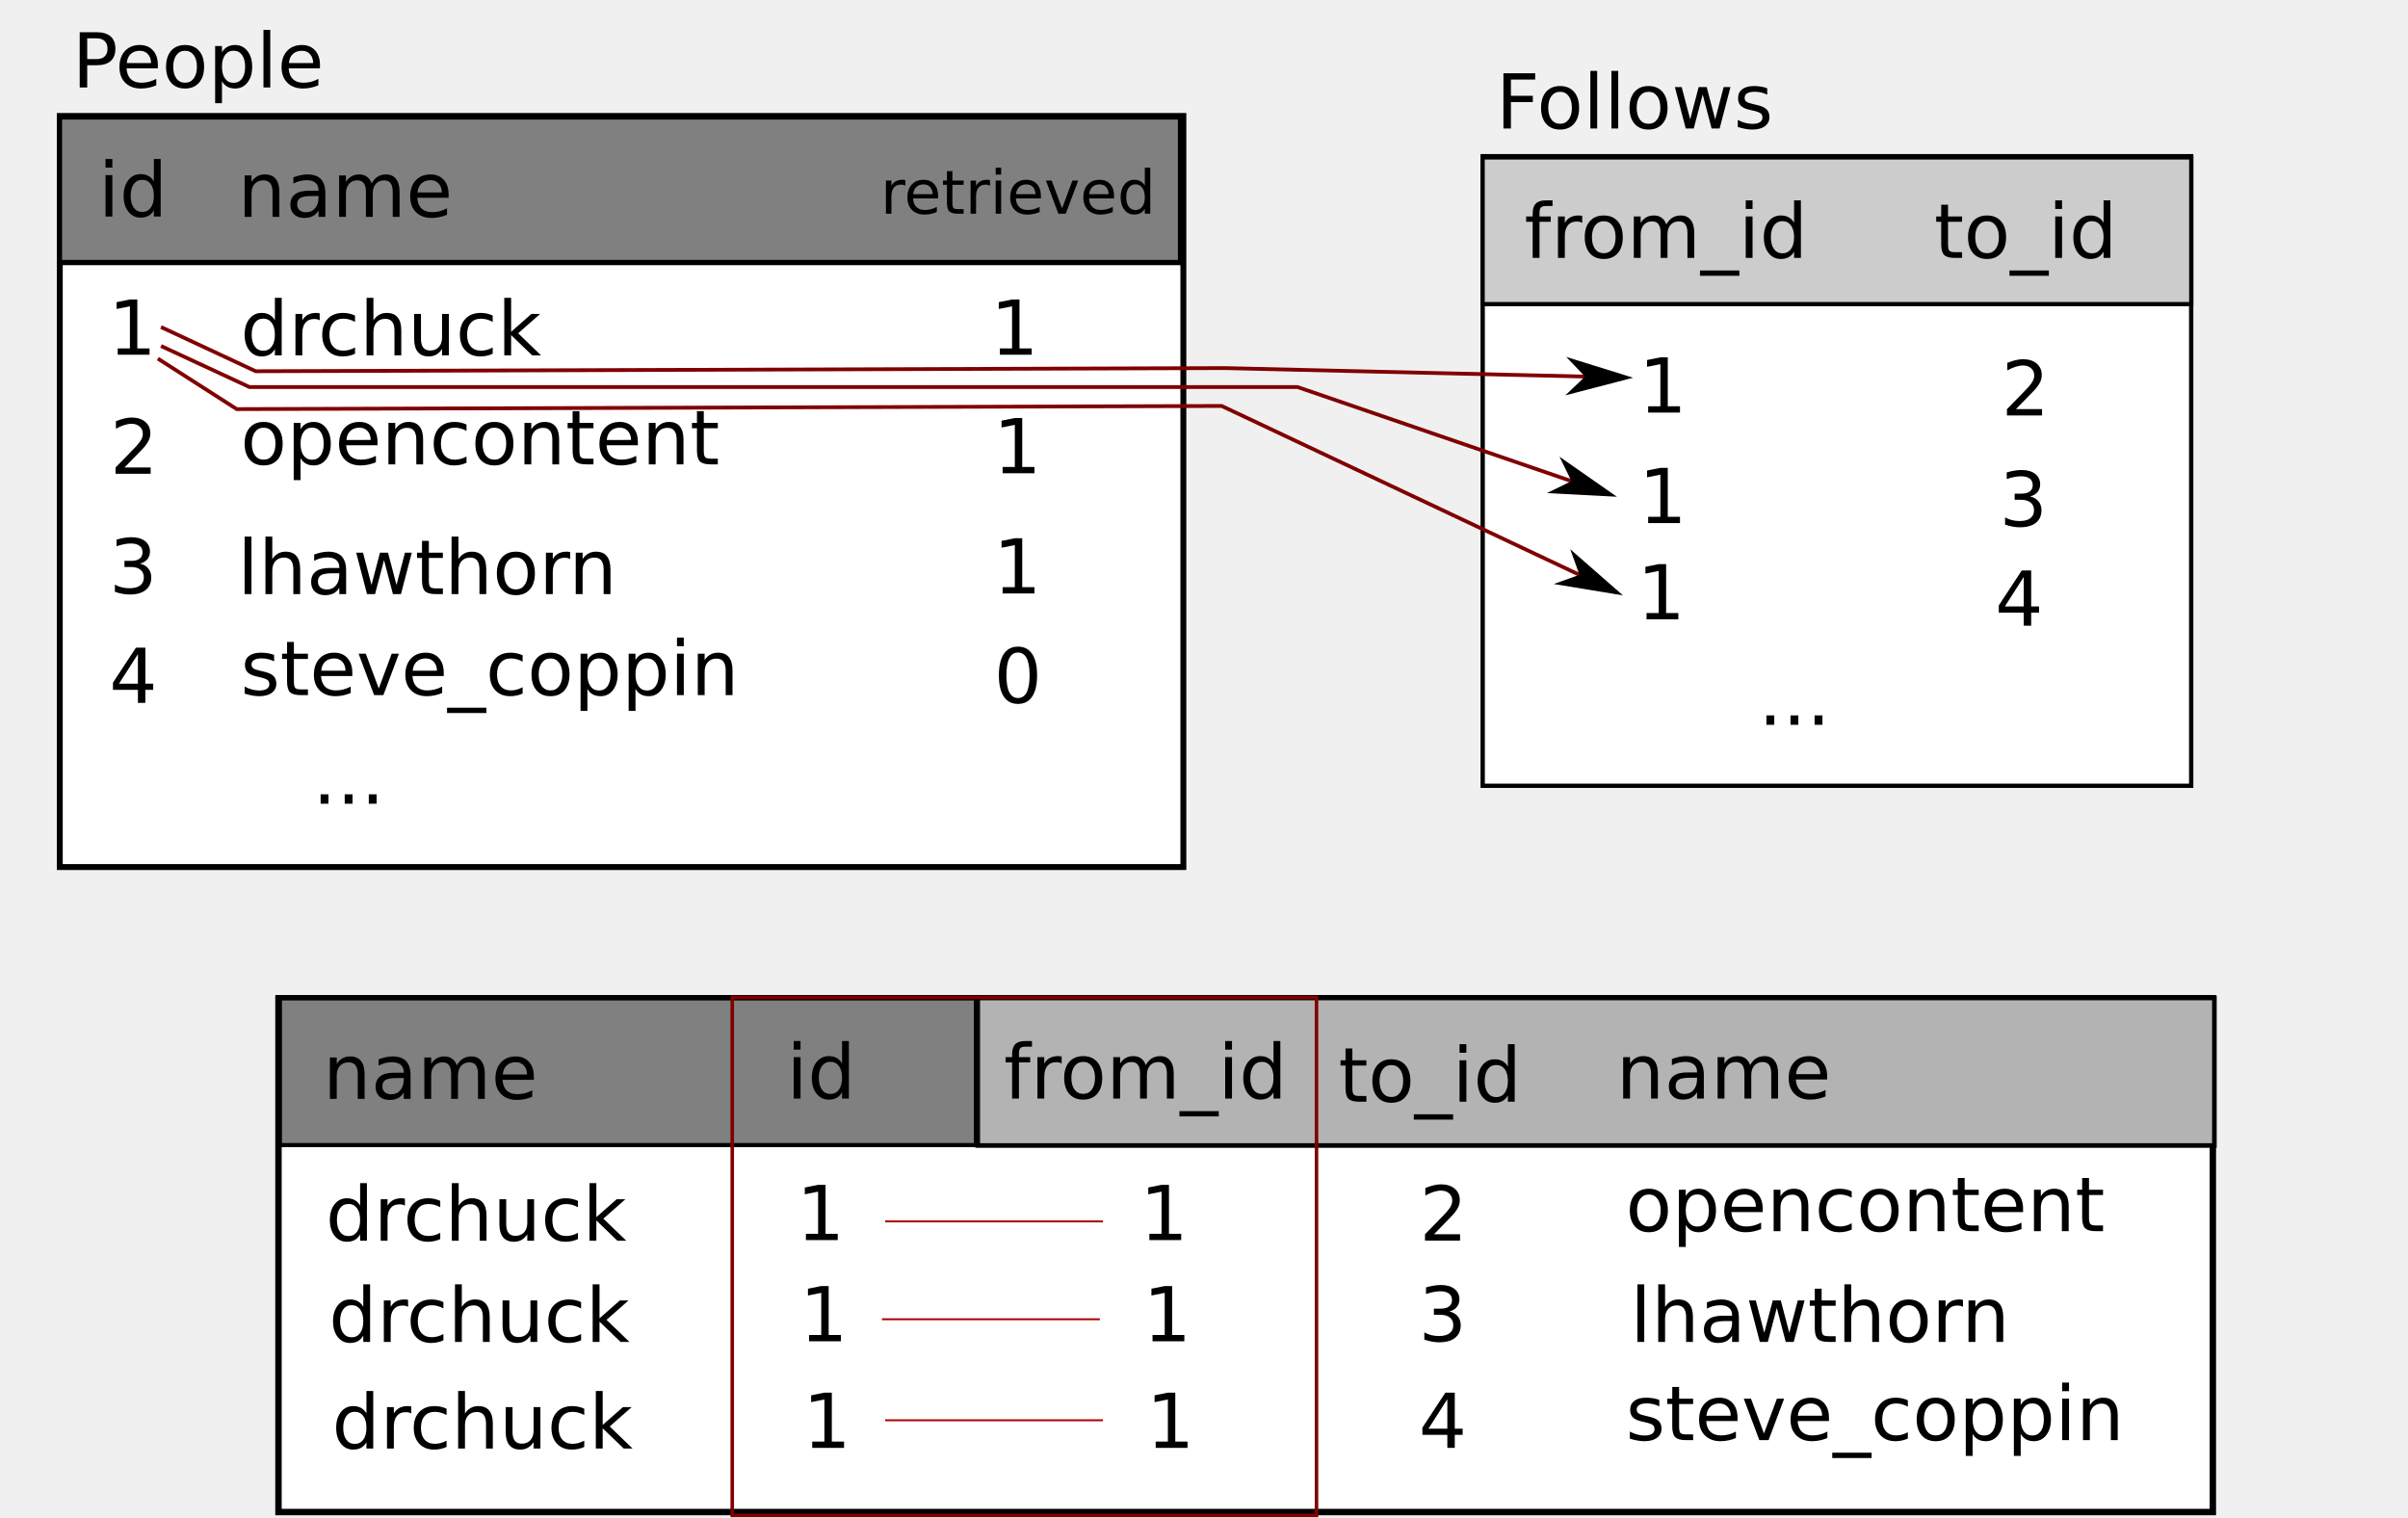
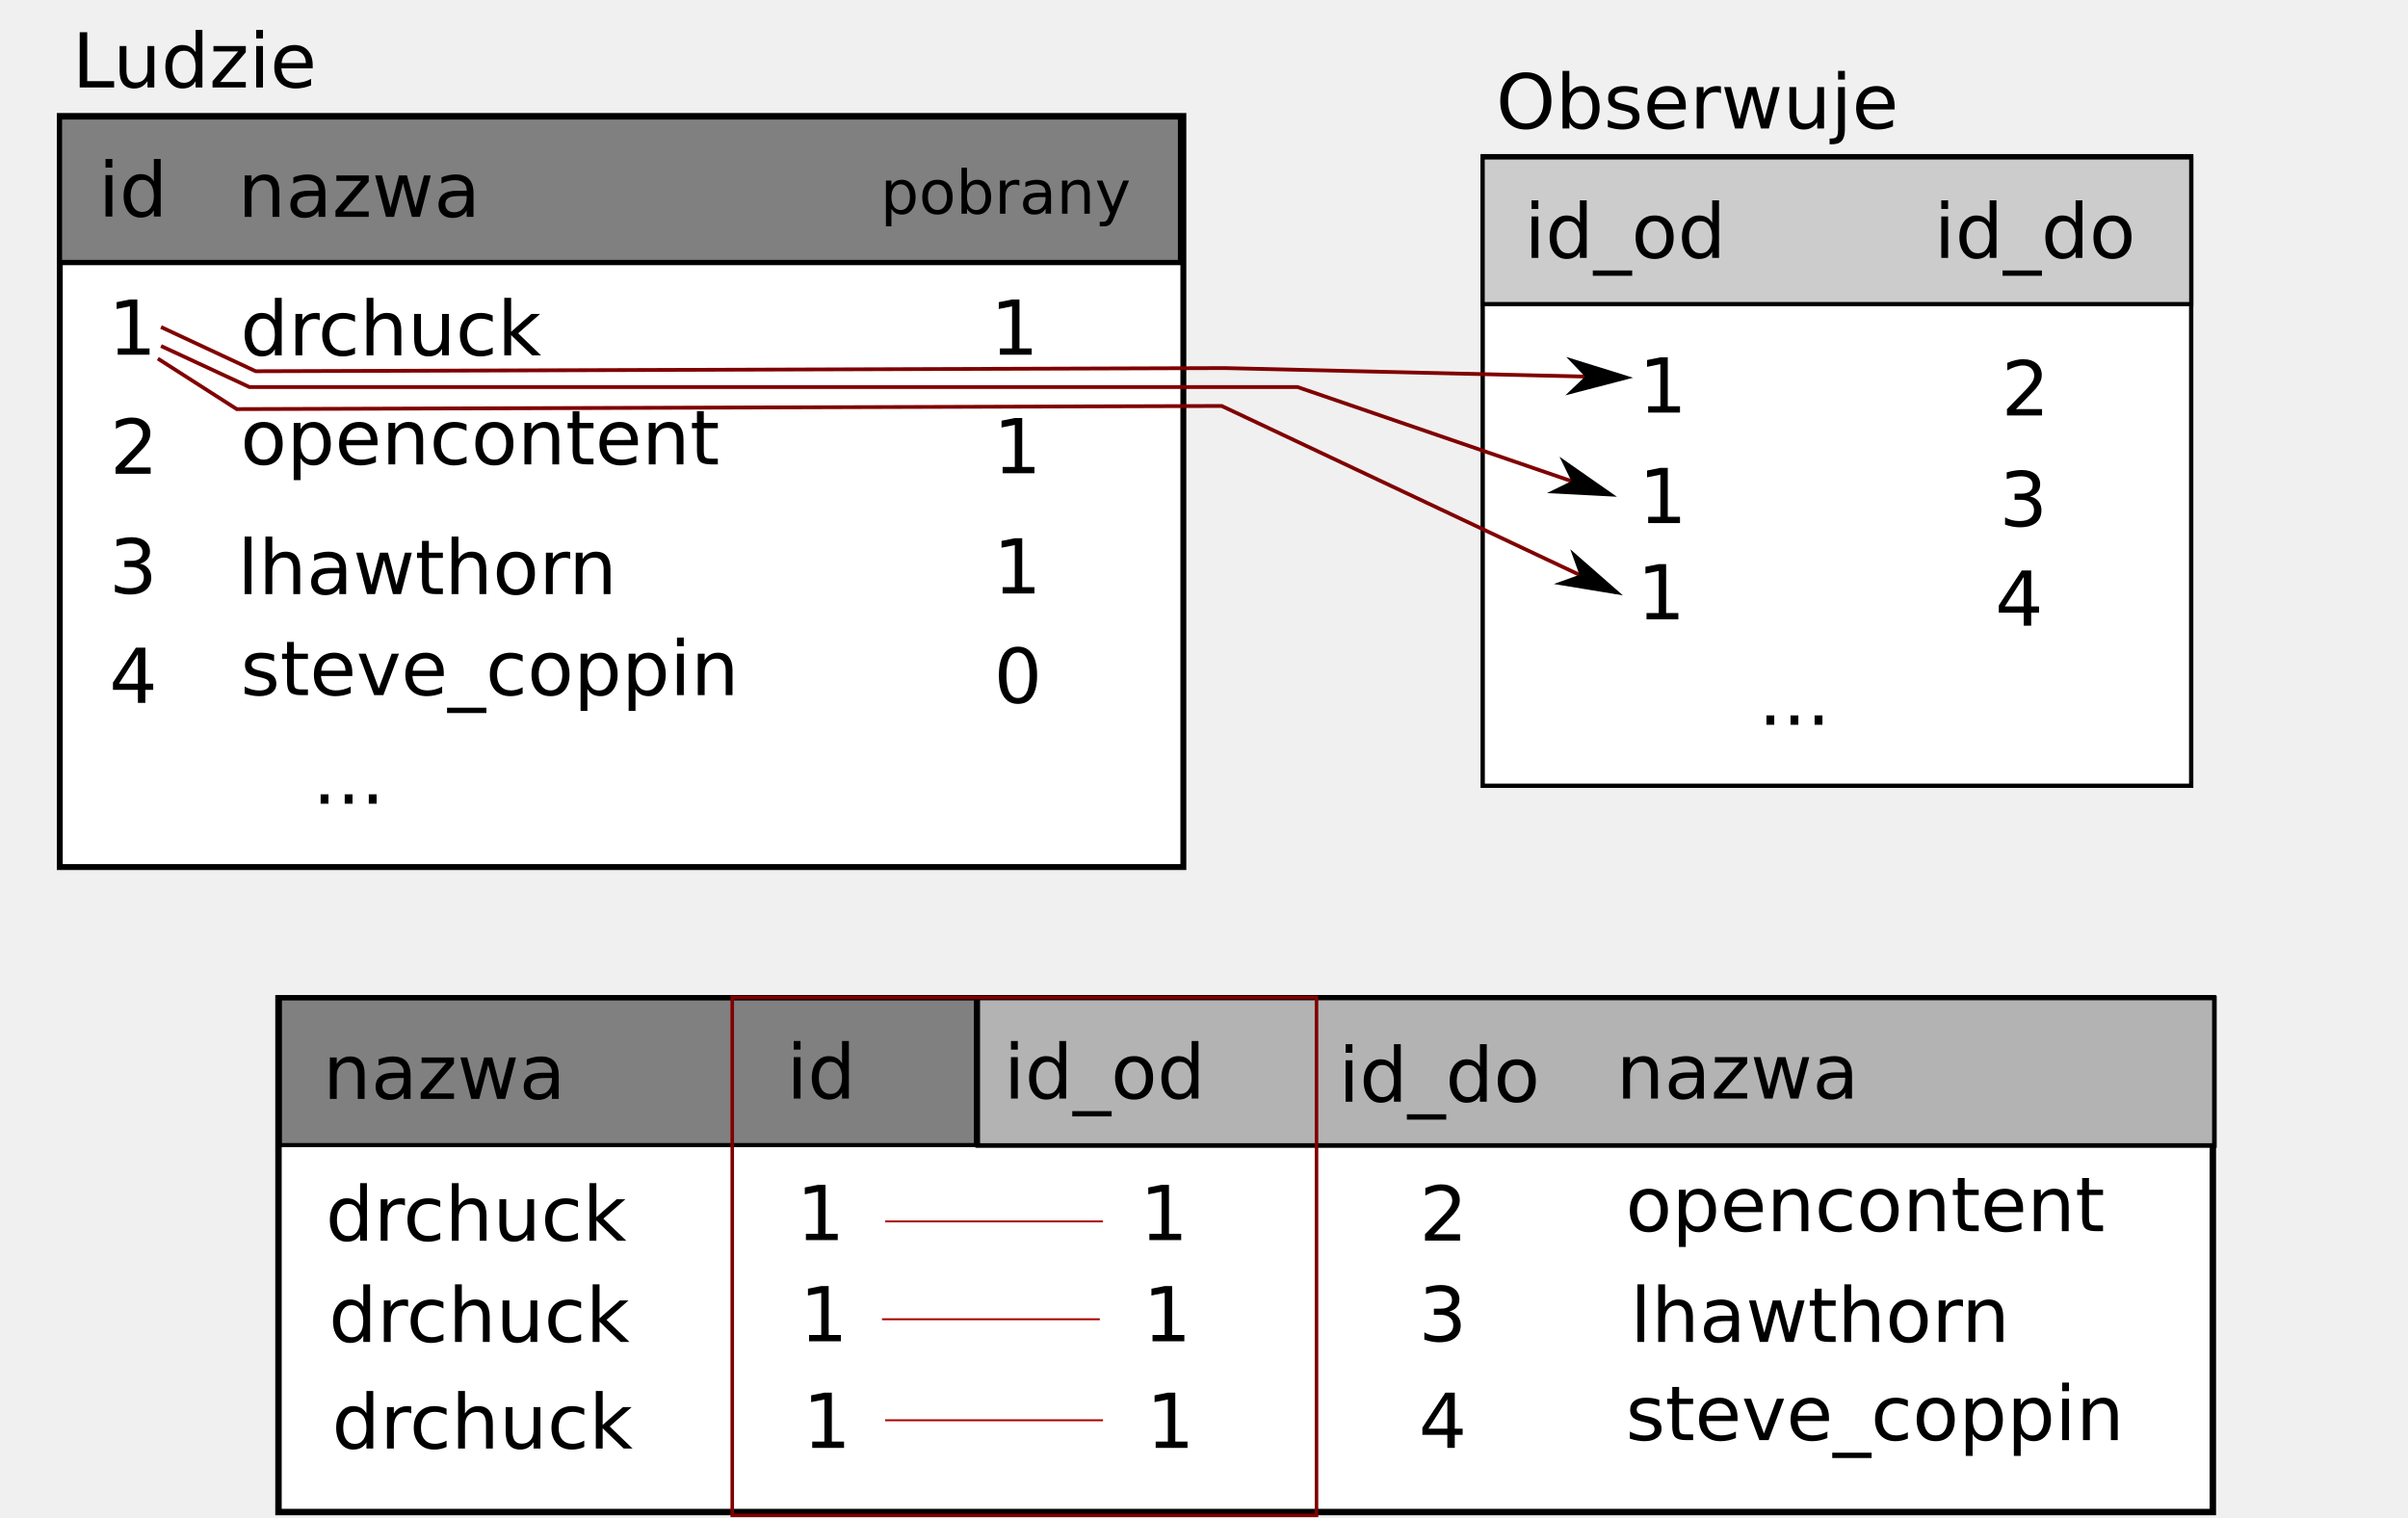
- <svg xmlns="http://www.w3.org/2000/svg" xmlns:xlink="http://www.w3.org/1999/xlink" width="1271.333" height="801" id="svg4392" version="1.1">
+ <svg xmlns="http://www.w3.org/2000/svg" xmlns:xlink="http://www.w3.org/1999/xlink" version="1.1" id="svg4392" height="801" width="1271.333">
  <defs id="defs4394">
-     <marker orient="auto" refY="0" refX="0" id="Arrow1Lend" style="overflow:visible">
-       <path id="path3646" d="M 0,0 5,-5 -12.5,0 5,5 0,0 z" style="fill-rule:evenodd;stroke:#000000;stroke-width:1pt;marker-start:none" transform="matrix(-0.8,0,0,-0.8,-10,0)" />
+     <marker style="overflow:visible" id="Arrow1Lend" refX="0" refY="0" orient="auto">
+       <path transform="matrix(-0.8,0,0,-0.8,-10,0)" style="fill-rule:evenodd;stroke:#000000;stroke-width:1pt;marker-start:none" d="M 0,0 5,-5 -12.5,0 5,5 0,0 z" id="path3646" />
    </marker>
  </defs>
-   <g id="layer1" transform="translate(-206.8333,481.1667)">
-     <rect style="fill:#ffffff;stroke:#000000;stroke-width:3.127;stroke-miterlimit:4;stroke-dasharray:none;stroke-dashoffset:0" id="rect4402" width="593.206" height="396.539" x="238.397" y="-419.936" />
-     <rect style="fill:#808080;stroke:#000000;stroke-width:2.779;stroke-miterlimit:4;stroke-dasharray:none;stroke-dashoffset:0" id="rect4404" width="591.888" height="76.888" x="238.223" y="-419.444" />
-     <text xml:space="preserve" style="font-size:40px;font-style:normal;font-weight:normal;fill:#000000;fill-opacity:1;stroke:none;font-family:Bitstream Vera Sans" x="245" y="-435" id="text4406">
-       <tspan id="tspan4408" x="245" y="-435">People</tspan>
+   <g transform="translate(-206.8333,481.1667)" id="layer1">
+     <rect y="-419.936" x="238.397" height="396.539" width="593.206" id="rect4402" style="fill:#ffffff;stroke:#000000;stroke-width:3.127;stroke-miterlimit:4;stroke-dasharray:none;stroke-dashoffset:0" />
+     <rect y="-419.444" x="238.223" height="76.888" width="591.888" id="rect4404" style="fill:#808080;stroke:#000000;stroke-width:2.779;stroke-miterlimit:4;stroke-dasharray:none;stroke-dashoffset:0" />
+     <text id="text4406" y="-435" x="245" style="font-style:normal;font-weight:normal;line-height:0%;font-family:'Bitstream Vera Sans';fill:#000000;fill-opacity:1;stroke:none" xml:space="preserve">
+       <tspan style="font-size:40px;line-height:1.25" y="-435" x="245" id="tspan4408">Ludzie</tspan>
    </text>
-     <text xml:space="preserve" style="font-size:40px;font-style:normal;font-weight:normal;fill:#000000;fill-opacity:1;stroke:none;font-family:Bitstream Vera Sans" x="332.368" y="-366.667" id="text4410">
-       <tspan id="tspan4412" x="332.368" y="-366.667">name</tspan>
+     <text id="text4410" y="-366.667" x="332.368" style="font-style:normal;font-weight:normal;line-height:0%;font-family:'Bitstream Vera Sans';fill:#000000;fill-opacity:1;stroke:none" xml:space="preserve">
+       <tspan style="font-size:40px;line-height:1.25" y="-366.667" x="332.368" id="tspan4412">nazwa</tspan>
    </text>
-     <text xml:space="preserve" style="font-size:40px;font-style:normal;font-weight:normal;fill:#000000;fill-opacity:1;stroke:none;font-family:Bitstream Vera Sans" x="333.794" y="-293.551" id="text4414">
-       <tspan id="tspan4416" x="333.794" y="-293.551">drchuck</tspan>
+     <text id="text4414" y="-293.551" x="333.794" style="font-style:normal;font-weight:normal;line-height:0%;font-family:'Bitstream Vera Sans';fill:#000000;fill-opacity:1;stroke:none" xml:space="preserve">
+       <tspan style="font-size:40px;line-height:1.25" y="-293.551" x="333.794" id="tspan4416">drchuck</tspan>
    </text>
-     <text xml:space="preserve" style="font-size:40px;font-style:normal;font-weight:normal;fill:#000000;fill-opacity:1;stroke:none;font-family:Bitstream Vera Sans" x="333.794" y="-236" id="text4418">
-       <tspan id="tspan4420" x="333.794" y="-236">opencontent</tspan>
+     <text id="text4418" y="-236" x="333.794" style="font-style:normal;font-weight:normal;line-height:0%;font-family:'Bitstream Vera Sans';fill:#000000;fill-opacity:1;stroke:none" xml:space="preserve">
+       <tspan style="font-size:40px;line-height:1.25" y="-236" x="333.794" id="tspan4420">opencontent</tspan>
    </text>
-     <text xml:space="preserve" style="font-size:40px;font-style:normal;font-weight:normal;fill:#000000;fill-opacity:1;stroke:none;font-family:Bitstream Vera Sans" x="717.046" y="-293.883" id="text4422">
-       <tspan id="tspan4424" x="717.046" y="-293.883"> 1</tspan>
+     <text id="text4422" y="-293.883" x="717.046" style="font-style:normal;font-weight:normal;line-height:0%;font-family:'Bitstream Vera Sans';fill:#000000;fill-opacity:1;stroke:none" xml:space="preserve">
+       <tspan style="font-size:40px;line-height:1.25" y="-293.883" x="717.046" id="tspan4424"> 1</tspan>
    </text>
-     <text xml:space="preserve" style="font-size:40px;font-style:normal;font-weight:normal;fill:#000000;fill-opacity:1;stroke:none;font-family:Bitstream Vera Sans" x="731.216" y="-231.303" id="text4426">
-       <tspan id="tspan4428" x="731.216" y="-231.303">1</tspan>
+     <text id="text4426" y="-231.303" x="731.216" style="font-style:normal;font-weight:normal;line-height:0%;font-family:'Bitstream Vera Sans';fill:#000000;fill-opacity:1;stroke:none" xml:space="preserve">
+       <tspan style="font-size:40px;line-height:1.25" y="-231.303" x="731.216" id="tspan4428">1</tspan>
    </text>
-     <text xml:space="preserve" style="font-size:32px;font-style:normal;font-variant:normal;font-weight:normal;font-stretch:normal;text-align:start;line-height:125%;writing-mode:lr-tb;text-anchor:start;fill:#000000;fill-opacity:1;stroke:none;font-family:Bitstream Vera Sans;-inkscape-font-specification:Bitstream Vera Sans" x="671.667" y="-368.333" id="text4436">
-       <tspan id="tspan4438" x="671.667" y="-368.333">retrieved</tspan>
+     <text id="text4436" y="-368.333" x="671.667" style="font-style:normal;font-variant:normal;font-weight:normal;font-stretch:normal;line-height:0%;font-family:'Bitstream Vera Sans';-inkscape-font-specification:'Bitstream Vera Sans';text-align:start;writing-mode:lr-tb;text-anchor:start;fill:#000000;fill-opacity:1;stroke:none" xml:space="preserve">
+       <tspan style="font-size:32px;line-height:1.25" y="-368.333" x="671.667" id="tspan4438">pobrany</tspan>
    </text>
-     <rect y="-398.696" x="989.637" height="332.393" width="374.06" id="use4527" style="fill:#ffffff;stroke:#000000;stroke-width:2.274;stroke-miterlimit:4;stroke-dasharray:none;stroke-dashoffset:0" />
-     <rect y="-398.058" x="989.609" height="77.449" width="374.116" id="use4529" style="fill:#cccccc;stroke:#000000;stroke-width:2.217;stroke-miterlimit:4;stroke-dasharray:none;stroke-dashoffset:0" />
-     <text id="use4531" y="-413.333" x="996.667" style="font-size:40px;font-style:normal;font-weight:normal;fill:#000000;fill-opacity:1;stroke:none;font-family:Bitstream Vera Sans" xml:space="preserve">
-       <tspan y="-413.333" x="996.667" id="tspan4555">Follows</tspan>
+     <rect style="fill:#ffffff;stroke:#000000;stroke-width:2.274;stroke-miterlimit:4;stroke-dasharray:none;stroke-dashoffset:0" id="use4527" width="374.06" height="332.393" x="989.637" y="-398.696" />
+     <rect style="fill:#cccccc;stroke:#000000;stroke-width:2.217;stroke-miterlimit:4;stroke-dasharray:none;stroke-dashoffset:0" id="use4529" width="374.116" height="77.449" x="989.609" y="-398.058" />
+     <text xml:space="preserve" style="font-style:normal;font-weight:normal;line-height:0%;font-family:'Bitstream Vera Sans';fill:#000000;fill-opacity:1;stroke:none" x="996.667" y="-413.333" id="use4531">
+       <tspan style="font-size:40px;line-height:1.25" id="tspan4555" x="996.667" y="-413.333">Obserwuje</tspan>
    </text>
-     <text id="use4533" y="-345" x="1011.667" style="font-size:40px;font-style:normal;font-weight:normal;fill:#000000;fill-opacity:1;stroke:none;font-family:Bitstream Vera Sans" xml:space="preserve">
-       <tspan y="-345" x="1011.667" id="tspan4559">from_id</tspan>
+     <text xml:space="preserve" style="font-style:normal;font-weight:normal;line-height:0%;font-family:'Bitstream Vera Sans';fill:#000000;fill-opacity:1;stroke:none" x="1011.667" y="-345" id="use4533">
+       <tspan style="font-size:40px;line-height:1.25" id="tspan4559" x="1011.667" y="-345">id_od</tspan>
    </text>
-     <text id="use4535" y="-263.333" x="1072.038" style="font-size:40px;font-style:normal;font-weight:normal;fill:#000000;fill-opacity:1;stroke:none;font-family:Bitstream Vera Sans" xml:space="preserve">
-       <tspan y="-263.333" x="1072.038" id="tspan4563">1</tspan>
+     <text xml:space="preserve" style="font-style:normal;font-weight:normal;line-height:0%;font-family:'Bitstream Vera Sans';fill:#000000;fill-opacity:1;stroke:none" x="1072.038" y="-263.333" id="use4535">
+       <tspan style="font-size:40px;line-height:1.25" id="tspan4563" x="1072.038" y="-263.333">1</tspan>
    </text>
-     <text id="use4537" y="-205" x="1072.038" style="font-size:40px;font-style:normal;font-weight:normal;fill:#000000;fill-opacity:1;stroke:none;font-family:Bitstream Vera Sans" xml:space="preserve">
-       <tspan y="-205" x="1072.038" id="tspan4567">1</tspan>
+     <text xml:space="preserve" style="font-style:normal;font-weight:normal;line-height:0%;font-family:'Bitstream Vera Sans';fill:#000000;fill-opacity:1;stroke:none" x="1072.038" y="-205" id="use4537">
+       <tspan style="font-size:40px;line-height:1.25" id="tspan4567" x="1072.038" y="-205">1</tspan>
    </text>
-     <text id="use4541" y="-203.333" x="1262.395" style="font-size:40px;font-style:normal;font-weight:normal;fill:#000000;fill-opacity:1;stroke:none;font-family:Bitstream Vera Sans" xml:space="preserve">
-       <tspan y="-203.333" x="1262.395" id="tspan4575">3</tspan>
+     <text xml:space="preserve" style="font-style:normal;font-weight:normal;line-height:0%;font-family:'Bitstream Vera Sans';fill:#000000;fill-opacity:1;stroke:none" x="1262.395" y="-203.333" id="use4541">
+       <tspan style="font-size:40px;line-height:1.25" id="tspan4575" x="1262.395" y="-203.333">3</tspan>
    </text>
-     <text id="use4547" y="-345" x="1228" style="font-size:40px;font-style:normal;font-weight:normal;fill:#000000;fill-opacity:1;stroke:none;font-family:Bitstream Vera Sans" xml:space="preserve">
-       <tspan y="-345" x="1228" id="tspan4583">to_id</tspan>
+     <text xml:space="preserve" style="font-style:normal;font-weight:normal;line-height:0%;font-family:'Bitstream Vera Sans';fill:#000000;fill-opacity:1;stroke:none" x="1228" y="-345" id="use4547">
+       <tspan style="font-size:40px;line-height:1.25" id="tspan4583" x="1228" y="-345">id_do</tspan>
    </text>
-     <text xml:space="preserve" style="font-size:40px;font-style:normal;font-weight:normal;fill:#000000;fill-opacity:1;stroke:none;font-family:Bitstream Vera Sans" x="258.786" y="-366.833" id="text4640">
-       <tspan id="tspan4642" x="258.786" y="-366.833">id</tspan>
+     <text id="text4640" y="-366.833" x="258.786" style="font-style:normal;font-weight:normal;line-height:0%;font-family:'Bitstream Vera Sans';fill:#000000;fill-opacity:1;stroke:none" xml:space="preserve">
+       <tspan style="font-size:40px;line-height:1.25" y="-366.833" x="258.786" id="tspan4642">id</tspan>
    </text>
-     <text xml:space="preserve" style="font-size:40px;font-style:normal;font-weight:normal;fill:#000000;fill-opacity:1;stroke:none;font-family:Bitstream Vera Sans" x="264.021" y="-293.883" id="text4673">
-       <tspan id="tspan4675" x="264.021" y="-293.883">1</tspan>
+     <text id="text4673" y="-293.883" x="264.021" style="font-style:normal;font-weight:normal;line-height:0%;font-family:'Bitstream Vera Sans';fill:#000000;fill-opacity:1;stroke:none" xml:space="preserve">
+       <tspan style="font-size:40px;line-height:1.25" y="-293.883" x="264.021" id="tspan4675">1</tspan>
    </text>
-     <text xml:space="preserve" style="font-size:40px;font-style:normal;font-weight:normal;fill:#000000;fill-opacity:1;stroke:none;font-family:Bitstream Vera Sans" x="264.91" y="-231.039" id="text4677">
-       <tspan id="tspan4679" x="264.91" y="-231.039">2</tspan>
+     <text id="text4677" y="-231.039" x="264.91" style="font-style:normal;font-weight:normal;line-height:0%;font-family:'Bitstream Vera Sans';fill:#000000;fill-opacity:1;stroke:none" xml:space="preserve">
+       <tspan style="font-size:40px;line-height:1.25" y="-231.039" x="264.91" id="tspan4679">2</tspan>
    </text>
-     <text xml:space="preserve" style="font-size:40px;font-style:normal;font-weight:normal;fill:#000000;fill-opacity:1;stroke:none;font-family:Bitstream Vera Sans" x="264.451" y="-167.852" id="text4681">
-       <tspan id="tspan4683" x="264.451" y="-167.852">3</tspan>
+     <text id="text4681" y="-167.852" x="264.451" style="font-style:normal;font-weight:normal;line-height:0%;font-family:'Bitstream Vera Sans';fill:#000000;fill-opacity:1;stroke:none" xml:space="preserve">
+       <tspan style="font-size:40px;line-height:1.25" y="-167.852" x="264.451" id="tspan4683">3</tspan>
    </text>
-     <text xml:space="preserve" style="font-size:40px;font-style:normal;font-weight:normal;fill:#000000;fill-opacity:1;stroke:none;font-family:Bitstream Vera Sans" x="264.519" y="-110.065" id="text4685">
-       <tspan id="tspan4687" x="264.519" y="-110.065">4</tspan>
+     <text id="text4685" y="-110.065" x="264.519" style="font-style:normal;font-weight:normal;line-height:0%;font-family:'Bitstream Vera Sans';fill:#000000;fill-opacity:1;stroke:none" xml:space="preserve">
+       <tspan style="font-size:40px;line-height:1.25" y="-110.065" x="264.519" id="tspan4687">4</tspan>
    </text>
-     <text xml:space="preserve" style="font-size:40px;font-style:normal;font-weight:normal;fill:#000000;fill-opacity:1;stroke:none;font-family:Bitstream Vera Sans" x="332.232" y="-167.5" id="text4721">
-       <tspan id="tspan4723" x="332.232" y="-167.5">lhawthorn</tspan>
+     <text id="text4721" y="-167.5" x="332.232" style="font-style:normal;font-weight:normal;line-height:0%;font-family:'Bitstream Vera Sans';fill:#000000;fill-opacity:1;stroke:none" xml:space="preserve">
+       <tspan style="font-size:40px;line-height:1.25" y="-167.5" x="332.232" id="tspan4723">lhawthorn</tspan>
    </text>
-     <text xml:space="preserve" style="font-size:40px;font-style:normal;font-weight:normal;fill:#000000;fill-opacity:1;stroke:none;font-family:Bitstream Vera Sans" x="333.833" y="-114.167" id="text4725">
-       <tspan id="tspan4727" x="333.833" y="-114.167">steve_coppin</tspan>
+     <text id="text4725" y="-114.167" x="333.833" style="font-style:normal;font-weight:normal;line-height:0%;font-family:'Bitstream Vera Sans';fill:#000000;fill-opacity:1;stroke:none" xml:space="preserve">
+       <tspan style="font-size:40px;line-height:1.25" y="-114.167" x="333.833" id="tspan4727">steve_coppin</tspan>
    </text>
-     <text xml:space="preserve" style="font-size:40px;font-style:normal;font-weight:normal;fill:#000000;fill-opacity:1;stroke:none;font-family:Bitstream Vera Sans" x="731.216" y="-167.832" id="text4729">
-       <tspan id="tspan4731" x="731.216" y="-167.832">1</tspan>
+     <text id="text4729" y="-167.832" x="731.216" style="font-style:normal;font-weight:normal;line-height:0%;font-family:'Bitstream Vera Sans';fill:#000000;fill-opacity:1;stroke:none" xml:space="preserve">
+       <tspan style="font-size:40px;line-height:1.25" y="-167.832" x="731.216" id="tspan4731">1</tspan>
    </text>
-     <text xml:space="preserve" style="font-size:40px;font-style:normal;font-weight:normal;fill:#000000;fill-opacity:1;stroke:none;font-family:Bitstream Vera Sans" x="731.577" y="-110.085" id="text4733">
-       <tspan id="tspan4735" x="731.577" y="-110.085">0</tspan>
+     <text id="text4733" y="-110.085" x="731.577" style="font-style:normal;font-weight:normal;line-height:0%;font-family:'Bitstream Vera Sans';fill:#000000;fill-opacity:1;stroke:none" xml:space="preserve">
+       <tspan style="font-size:40px;line-height:1.25" y="-110.085" x="731.577" id="tspan4735">0</tspan>
    </text>
-     <flowRoot xml:space="preserve" id="flowRoot4743" style="font-size:40px;font-style:normal;font-weight:normal;fill:#000000;fill-opacity:1;stroke:none;font-family:Bitstream Vera Sans" transform="translate(145.1667,-511.8333)">
+     <flowRoot transform="translate(145.1667,-511.8333)" style="font-style:normal;font-weight:normal;line-height:0.01%;font-family:'Bitstream Vera Sans';fill:#000000;fill-opacity:1;stroke:none" id="flowRoot4743" xml:space="preserve">
      <flowRegion id="flowRegion4745">
-         <rect id="rect4747" width="453.333" height="128.333" x="220" y="430" />
+         <rect y="430" x="220" height="128.333" width="453.333" id="rect4747" />
      </flowRegion>
-       <flowPara id="flowPara4749" />
+       <flowPara style="font-size:40px;line-height:1.25" id="flowPara4749"> </flowPara>
    </flowRoot>
-     <text xml:space="preserve" style="font-size:40px;font-style:normal;font-weight:normal;fill:#000000;fill-opacity:1;stroke:none;font-family:Bitstream Vera Sans" x="1263.5" y="-261.833" id="text4751">
-       <tspan id="tspan4753" x="1263.5" y="-261.833">2</tspan>
+     <text id="text4751" y="-261.833" x="1263.5" style="font-style:normal;font-weight:normal;line-height:0%;font-family:'Bitstream Vera Sans';fill:#000000;fill-opacity:1;stroke:none" xml:space="preserve">
+       <tspan style="font-size:40px;line-height:1.25" y="-261.833" x="1263.5" id="tspan4753">2</tspan>
    </text>
-     <text xml:space="preserve" style="font-size:40px;font-style:normal;font-weight:normal;fill:#000000;fill-opacity:1;stroke:none;font-family:Bitstream Vera Sans" x="1071.167" y="-154.167" id="text4755">
-       <tspan id="tspan4757" x="1071.167" y="-154.167">1</tspan>
+     <text id="text4755" y="-154.167" x="1071.167" style="font-style:normal;font-weight:normal;line-height:0%;font-family:'Bitstream Vera Sans';fill:#000000;fill-opacity:1;stroke:none" xml:space="preserve">
+       <tspan style="font-size:40px;line-height:1.25" y="-154.167" x="1071.167" id="tspan4757">1</tspan>
    </text>
-     <text xml:space="preserve" style="font-size:40px;font-style:normal;font-weight:normal;fill:#000000;fill-opacity:1;stroke:none;font-family:Bitstream Vera Sans" x="1260.167" y="-150.833" id="text4763">
-       <tspan id="tspan4765" x="1260.167" y="-150.833">4</tspan>
+     <text id="text4763" y="-150.833" x="1260.167" style="font-style:normal;font-weight:normal;line-height:0%;font-family:'Bitstream Vera Sans';fill:#000000;fill-opacity:1;stroke:none" xml:space="preserve">
+       <tspan style="font-size:40px;line-height:1.25" y="-150.833" x="1260.167" id="tspan4765">4</tspan>
    </text>
-     <text xml:space="preserve" style="font-size:40px;font-style:normal;font-weight:normal;fill:#000000;fill-opacity:1;stroke:none;font-family:Bitstream Vera Sans" x="371.833" y="-56.833" id="text4767">
-       <tspan id="tspan4769" x="371.833" y="-56.833">...</tspan>
+     <text id="text4767" y="-56.833" x="371.833" style="font-style:normal;font-weight:normal;line-height:0%;font-family:'Bitstream Vera Sans';fill:#000000;fill-opacity:1;stroke:none" xml:space="preserve">
+       <tspan style="font-size:40px;line-height:1.25" y="-56.833" x="371.833" id="tspan4769">...</tspan>
    </text>
-     <text xml:space="preserve" style="font-size:40px;font-style:normal;font-weight:normal;fill:#000000;fill-opacity:1;stroke:none;font-family:Bitstream Vera Sans" x="1135.167" y="-98.5" id="text4775">
-       <tspan id="tspan4777" x="1135.167" y="-98.5">...</tspan>
+     <text id="text4775" y="-98.5" x="1135.167" style="font-style:normal;font-weight:normal;line-height:0%;font-family:'Bitstream Vera Sans';fill:#000000;fill-opacity:1;stroke:none" xml:space="preserve">
+       <tspan style="font-size:40px;line-height:1.25" y="-98.5" x="1135.167" id="tspan4777">...</tspan>
    </text>
-     <flowRoot xml:space="preserve" id="flowRoot6956" style="font-size:40px;font-style:normal;font-weight:normal;fill:#000000;fill-opacity:1;stroke:none;font-family:Bitstream Vera Sans" transform="translate(145.1667,-511.8333)">
+     <flowRoot transform="translate(145.1667,-511.8333)" style="font-style:normal;font-weight:normal;line-height:0.01%;font-family:'Bitstream Vera Sans';fill:#000000;fill-opacity:1;stroke:none" id="flowRoot6956" xml:space="preserve">
      <flowRegion id="flowRegion6958">
-         <rect id="rect6960" width="245" height="68.333" x="365" y="61.667" />
+         <rect y="61.667" x="365" height="68.333" width="245" id="rect6960" />
      </flowRegion>
-       <flowPara id="flowPara6962" />
+       <flowPara style="font-size:40px;line-height:1.25" id="flowPara6962"> </flowPara>
    </flowRoot>
-     <rect y="45.864" x="353.864" height="271.273" width="1021.273" id="use2965" style="fill:#ffffff;stroke:#000000;stroke-width:3.394;stroke-miterlimit:4;stroke-dasharray:none;stroke-dashoffset:0" />
-     <rect y="45.932" x="354.599" height="77.469" width="367.469" id="use2967" style="fill:#808080;stroke:#000000;stroke-width:2.198;stroke-miterlimit:4;stroke-dasharray:none;stroke-dashoffset:0" />
-     <text id="use2969" y="99" x="377.368" style="font-size:40px;font-style:normal;font-weight:normal;fill:#000000;fill-opacity:1;stroke:none;font-family:Bitstream Vera Sans" xml:space="preserve">
-       <tspan y="99" x="377.368" id="tspan3007">name</tspan>
+     <rect style="fill:#ffffff;stroke:#000000;stroke-width:3.394;stroke-miterlimit:4;stroke-dasharray:none;stroke-dashoffset:0" id="use2965" width="1021.273" height="271.273" x="353.864" y="45.864" />
+     <rect style="fill:#808080;stroke:#000000;stroke-width:2.198;stroke-miterlimit:4;stroke-dasharray:none;stroke-dashoffset:0" id="use2967" width="367.469" height="77.469" x="354.599" y="45.932" />
+     <text xml:space="preserve" style="font-style:normal;font-weight:normal;line-height:0%;font-family:'Bitstream Vera Sans';fill:#000000;fill-opacity:1;stroke:none" x="377.368" y="99" id="use2969">
+       <tspan style="font-size:40px;line-height:1.25" id="tspan3007" x="377.368" y="99">nazwa</tspan>
    </text>
-     <text id="use2971" y="173.876" x="378.794" style="font-size:40px;font-style:normal;font-weight:normal;fill:#000000;fill-opacity:1;stroke:none;font-family:Bitstream Vera Sans" xml:space="preserve">
-       <tspan y="173.876" x="378.794" id="tspan3011">drchuck</tspan>
+     <text xml:space="preserve" style="font-style:normal;font-weight:normal;line-height:0%;font-family:'Bitstream Vera Sans';fill:#000000;fill-opacity:1;stroke:none" x="378.794" y="173.876" id="use2971">
+       <tspan style="font-size:40px;line-height:1.25" id="tspan3011" x="378.794" y="173.876">drchuck</tspan>
    </text>
-     <text id="use2973" y="168.846" x="1065.128" style="font-size:40px;font-style:normal;font-weight:normal;fill:#000000;fill-opacity:1;stroke:none;font-family:Bitstream Vera Sans" xml:space="preserve">
-       <tspan y="168.846" x="1065.128" id="tspan3015">opencontent</tspan>
+     <text xml:space="preserve" style="font-style:normal;font-weight:normal;line-height:0%;font-family:'Bitstream Vera Sans';fill:#000000;fill-opacity:1;stroke:none" x="1065.128" y="168.846" id="use2973">
+       <tspan style="font-size:40px;line-height:1.25" id="tspan3015" x="1065.128" y="168.846">opencontent</tspan>
    </text>
-     <text id="use2981" y="98.833" x="622.12" style="font-size:40px;font-style:normal;font-weight:normal;fill:#000000;fill-opacity:1;stroke:none;font-family:Bitstream Vera Sans" xml:space="preserve">
-       <tspan y="98.833" x="622.12" id="tspan3031">id</tspan>
+     <text xml:space="preserve" style="font-style:normal;font-weight:normal;line-height:0%;font-family:'Bitstream Vera Sans';fill:#000000;fill-opacity:1;stroke:none" x="622.12" y="98.833" id="use2981">
+       <tspan style="font-size:40px;line-height:1.25" id="tspan3031" x="622.12" y="98.833">id</tspan>
    </text>
-     <text id="use2983" y="173.544" x="627.354" style="font-size:40px;font-style:normal;font-weight:normal;fill:#000000;fill-opacity:1;stroke:none;font-family:Bitstream Vera Sans" xml:space="preserve">
-       <tspan y="173.544" x="627.354" id="tspan3035">1</tspan>
+     <text xml:space="preserve" style="font-style:normal;font-weight:normal;line-height:0%;font-family:'Bitstream Vera Sans';fill:#000000;fill-opacity:1;stroke:none" x="627.354" y="173.544" id="use2983">
+       <tspan style="font-size:40px;line-height:1.25" id="tspan3035" x="627.354" y="173.544">1</tspan>
    </text>
-     <text id="use2985" y="173.807" x="956.243" style="font-size:40px;font-style:normal;font-weight:normal;fill:#000000;fill-opacity:1;stroke:none;font-family:Bitstream Vera Sans" xml:space="preserve">
-       <tspan y="173.807" x="956.243" id="tspan3039">2</tspan>
+     <text xml:space="preserve" style="font-style:normal;font-weight:normal;line-height:0%;font-family:'Bitstream Vera Sans';fill:#000000;fill-opacity:1;stroke:none" x="956.243" y="173.807" id="use2985">
+       <tspan style="font-size:40px;line-height:1.25" id="tspan3039" x="956.243" y="173.807">2</tspan>
    </text>
-     <text id="use2987" y="226.956" x="955.784" style="font-size:40px;font-style:normal;font-weight:normal;fill:#000000;fill-opacity:1;stroke:none;font-family:Bitstream Vera Sans" xml:space="preserve">
-       <tspan y="226.956" x="955.784" id="tspan3043">3</tspan>
+     <text xml:space="preserve" style="font-style:normal;font-weight:normal;line-height:0%;font-family:'Bitstream Vera Sans';fill:#000000;fill-opacity:1;stroke:none" x="955.784" y="226.956" id="use2987">
+       <tspan style="font-size:40px;line-height:1.25" id="tspan3043" x="955.784" y="226.956">3</tspan>
    </text>
-     <text id="use2989" y="283.268" x="955.852" style="font-size:40px;font-style:normal;font-weight:normal;fill:#000000;fill-opacity:1;stroke:none;font-family:Bitstream Vera Sans" xml:space="preserve">
-       <tspan y="283.268" x="955.852" id="tspan3047">4</tspan>
+     <text xml:space="preserve" style="font-style:normal;font-weight:normal;line-height:0%;font-family:'Bitstream Vera Sans';fill:#000000;fill-opacity:1;stroke:none" x="955.852" y="283.268" id="use2989">
+       <tspan style="font-size:40px;line-height:1.25" id="tspan3047" x="955.852" y="283.268">4</tspan>
    </text>
-     <text id="use2991" y="227.308" x="1067.565" style="font-size:40px;font-style:normal;font-weight:normal;fill:#000000;fill-opacity:1;stroke:none;font-family:Bitstream Vera Sans" xml:space="preserve">
-       <tspan y="227.308" x="1067.565" id="tspan3051">lhawthorn</tspan>
+     <text xml:space="preserve" style="font-style:normal;font-weight:normal;line-height:0%;font-family:'Bitstream Vera Sans';fill:#000000;fill-opacity:1;stroke:none" x="1067.565" y="227.308" id="use2991">
+       <tspan style="font-size:40px;line-height:1.25" id="tspan3051" x="1067.565" y="227.308">lhawthorn</tspan>
    </text>
-     <text id="use2993" y="279.167" x="1065.167" style="font-size:40px;font-style:normal;font-weight:normal;fill:#000000;fill-opacity:1;stroke:none;font-family:Bitstream Vera Sans" xml:space="preserve">
-       <tspan y="279.167" x="1065.167" id="tspan3055">steve_coppin</tspan>
+     <text xml:space="preserve" style="font-style:normal;font-weight:normal;line-height:0%;font-family:'Bitstream Vera Sans';fill:#000000;fill-opacity:1;stroke:none" x="1065.167" y="279.167" id="use2993">
+       <tspan style="font-size:40px;line-height:1.25" id="tspan3055" x="1065.167" y="279.167">steve_coppin</tspan>
    </text>
-     <use x="0" y="0" xlink:href="#use2971" id="use3069" transform="translate(1.666667,53.43195)" width="1271.333" height="801" />
-     <use x="0" y="0" xlink:href="#use2983" id="use3071" transform="translate(1.666667,53.43195)" width="1271.333" height="801" />
-     <use x="0" y="0" xlink:href="#use3069" id="use3073" transform="translate(1.666667,56.29261)" width="1271.333" height="801" />
-     <use x="0" y="0" xlink:href="#use3071" id="use3075" transform="translate(1.666667,56.29261)" width="1271.333" height="801" />
-     <rect style="fill:#b3b3b3;stroke:#000000;stroke-width:2.431;stroke-miterlimit:4;stroke-dasharray:none;stroke-dashoffset:0" id="rect3077" width="652.903" height="77.903" x="723.049" y="45.715" ry="0" />
-     <text xml:space="preserve" style="font-size:40px;font-style:normal;font-weight:normal;fill:#000000;fill-opacity:1;stroke:none;font-family:Bitstream Vera Sans" x="913.5" y="100.5" id="text3079">
-       <tspan id="tspan3081" x="913.5" y="100.5">to_id</tspan>
+     <use height="801" width="1271.333" transform="translate(1.666667,53.43195)" id="use3069" xlink:href="#use2971" y="0" x="0" />
+     <use height="801" width="1271.333" transform="translate(1.666667,53.43195)" id="use3071" xlink:href="#use2983" y="0" x="0" />
+     <use height="801" width="1271.333" transform="translate(1.666667,56.29261)" id="use3073" xlink:href="#use3069" y="0" x="0" />
+     <use height="801" width="1271.333" transform="translate(1.666667,56.29261)" id="use3075" xlink:href="#use3071" y="0" x="0" />
+     <rect ry="0" y="45.715" x="723.049" height="77.903" width="652.903" id="rect3077" style="fill:#b3b3b3;stroke:#000000;stroke-width:2.431;stroke-miterlimit:4;stroke-dasharray:none;stroke-dashoffset:0" />
+     <text id="text3079" y="100.5" x="913.5" style="font-style:normal;font-weight:normal;line-height:0%;font-family:'Bitstream Vera Sans';fill:#000000;fill-opacity:1;stroke:none" xml:space="preserve">
+       <tspan style="font-size:40px;line-height:1.25" y="100.5" x="913.5" id="tspan3081">id_do</tspan>
    </text>
-     <text xml:space="preserve" style="font-size:40px;font-style:normal;font-weight:normal;fill:#000000;fill-opacity:1;stroke:none;font-family:Bitstream Vera Sans" x="1060.167" y="98.833" id="text3083">
-       <tspan id="tspan3085" x="1060.167" y="98.833">name</tspan>
+     <text id="text3083" y="98.833" x="1060.167" style="font-style:normal;font-weight:normal;line-height:0%;font-family:'Bitstream Vera Sans';fill:#000000;fill-opacity:1;stroke:none" xml:space="preserve">
+       <tspan style="font-size:40px;line-height:1.25" y="98.833" x="1060.167" id="tspan3085">nazwa</tspan>
    </text>
-     <text xml:space="preserve" style="font-size:40px;font-style:normal;font-weight:normal;fill:#000000;fill-opacity:1;stroke:none;font-family:Bitstream Vera Sans" x="736.833" y="98.833" id="text3087">
-       <tspan id="tspan3089" x="736.833" y="98.833">from_id</tspan>
+     <text id="text3087" y="98.833" x="736.833" style="font-style:normal;font-weight:normal;line-height:0%;font-family:'Bitstream Vera Sans';fill:#000000;fill-opacity:1;stroke:none" xml:space="preserve">
+       <tspan style="font-size:40px;line-height:1.25" y="98.833" x="736.833" id="tspan3089">id_od</tspan>
    </text>
-     <use x="0" y="0" xlink:href="#use2983" id="use3107" transform="translate(181.3333,3.3333314e-8)" width="1271.333" height="801" />
-     <use x="0" y="0" xlink:href="#use3071" id="use3109" transform="translate(181.3333,3.3333314e-8)" width="1271.333" height="801" />
-     <use x="0" y="0" xlink:href="#use3075" id="use3111" transform="translate(181.3333,3.3333314e-8)" width="1271.333" height="801" />
-     <path style="fill:none;stroke:#aa0000;stroke-width:1px;stroke-linecap:butt;stroke-linejoin:miter;stroke-opacity:1" d="m 674.167,268.688 c 115,0 115,0 115,0" id="path3117" />
-     <use x="0" y="0" xlink:href="#path3117" id="use3123" transform="translate(-1.666667,-53.33333)" width="1271.333" height="801" style="stroke:#aa0000" />
-     <use x="0" y="0" xlink:href="#use3123" id="use3125" transform="translate(1.666667,-51.66667)" width="1271.333" height="801" style="stroke:#aa0000" />
-     <rect style="fill:none;stroke:#800000;stroke-width:1.869;stroke-miterlimit:4;stroke-dasharray:none;stroke-dashoffset:0" id="rect3131" width="308.464" height="273.464" x="593.435" y="45.435" />
-     <path style="fill:none;stroke:#800000;stroke-width:2;stroke-linecap:butt;stroke-linejoin:miter;stroke-opacity:1;stroke-miterlimit:4;stroke-dasharray:none;marker-end:url(#Arrow1Lend)" d="M 83.333,189.333 125,216 l 520,-1.667 208.333,98.333" id="path3135" transform="translate(206.8333,-481.1667)" />
-     <path style="fill:none;stroke:#800000;stroke-width:2;stroke-linecap:butt;stroke-linejoin:round;stroke-opacity:1;stroke-miterlimit:4;stroke-dasharray:none;marker-end:url(#Arrow1Lend)" d="M 85,172.667 135,196 l 511.667,-1.667 211.667,5" id="path3137" transform="translate(206.8333,-481.1667)" />
-     <path style="fill:none;stroke:#800000;stroke-width:2;stroke-linecap:butt;stroke-linejoin:miter;stroke-opacity:1;stroke-miterlimit:4;stroke-dasharray:none;marker-end:url(#Arrow1Lend)" d="m 85,182.667 46.667,21.667 553.333,0 L 850,261" id="path3139" transform="translate(206.8333,-481.1667)" />
+     <use height="801" width="1271.333" transform="translate(181.3333,3.3333314e-8)" id="use3107" xlink:href="#use2983" y="0" x="0" />
+     <use height="801" width="1271.333" transform="translate(181.3333,3.3333314e-8)" id="use3109" xlink:href="#use3071" y="0" x="0" />
+     <use height="801" width="1271.333" transform="translate(181.3333,3.3333314e-8)" id="use3111" xlink:href="#use3075" y="0" x="0" />
+     <path id="path3117" d="m 674.167,268.688 c 115,0 115,0 115,0" style="fill:none;stroke:#aa0000;stroke-width:1px;stroke-linecap:butt;stroke-linejoin:miter;stroke-opacity:1" />
+     <use style="stroke:#aa0000" height="801" width="1271.333" transform="translate(-1.666667,-53.33333)" id="use3123" xlink:href="#path3117" y="0" x="0" />
+     <use style="stroke:#aa0000" height="801" width="1271.333" transform="translate(1.666667,-51.66667)" id="use3125" xlink:href="#use3123" y="0" x="0" />
+     <rect y="45.435" x="593.435" height="273.464" width="308.464" id="rect3131" style="fill:none;stroke:#800000;stroke-width:1.869;stroke-miterlimit:4;stroke-dasharray:none;stroke-dashoffset:0" />
+     <path transform="translate(206.8333,-481.1667)" id="path3135" d="M 83.333,189.333 125,216 l 520,-1.667 208.333,98.333" style="fill:none;stroke:#800000;stroke-width:2;stroke-linecap:butt;stroke-linejoin:miter;stroke-opacity:1;stroke-miterlimit:4;stroke-dasharray:none;marker-end:url(#Arrow1Lend)" />
+     <path transform="translate(206.8333,-481.1667)" id="path3137" d="M 85,172.667 135,196 l 511.667,-1.667 211.667,5" style="fill:none;stroke:#800000;stroke-width:2;stroke-linecap:butt;stroke-linejoin:round;stroke-opacity:1;stroke-miterlimit:4;stroke-dasharray:none;marker-end:url(#Arrow1Lend)" />
+     <path transform="translate(206.8333,-481.1667)" id="path3139" d="m 85,182.667 46.667,21.667 553.333,0 L 850,261" style="fill:none;stroke:#800000;stroke-width:2;stroke-linecap:butt;stroke-linejoin:miter;stroke-opacity:1;stroke-miterlimit:4;stroke-dasharray:none;marker-end:url(#Arrow1Lend)" />
  </g>
</svg>
